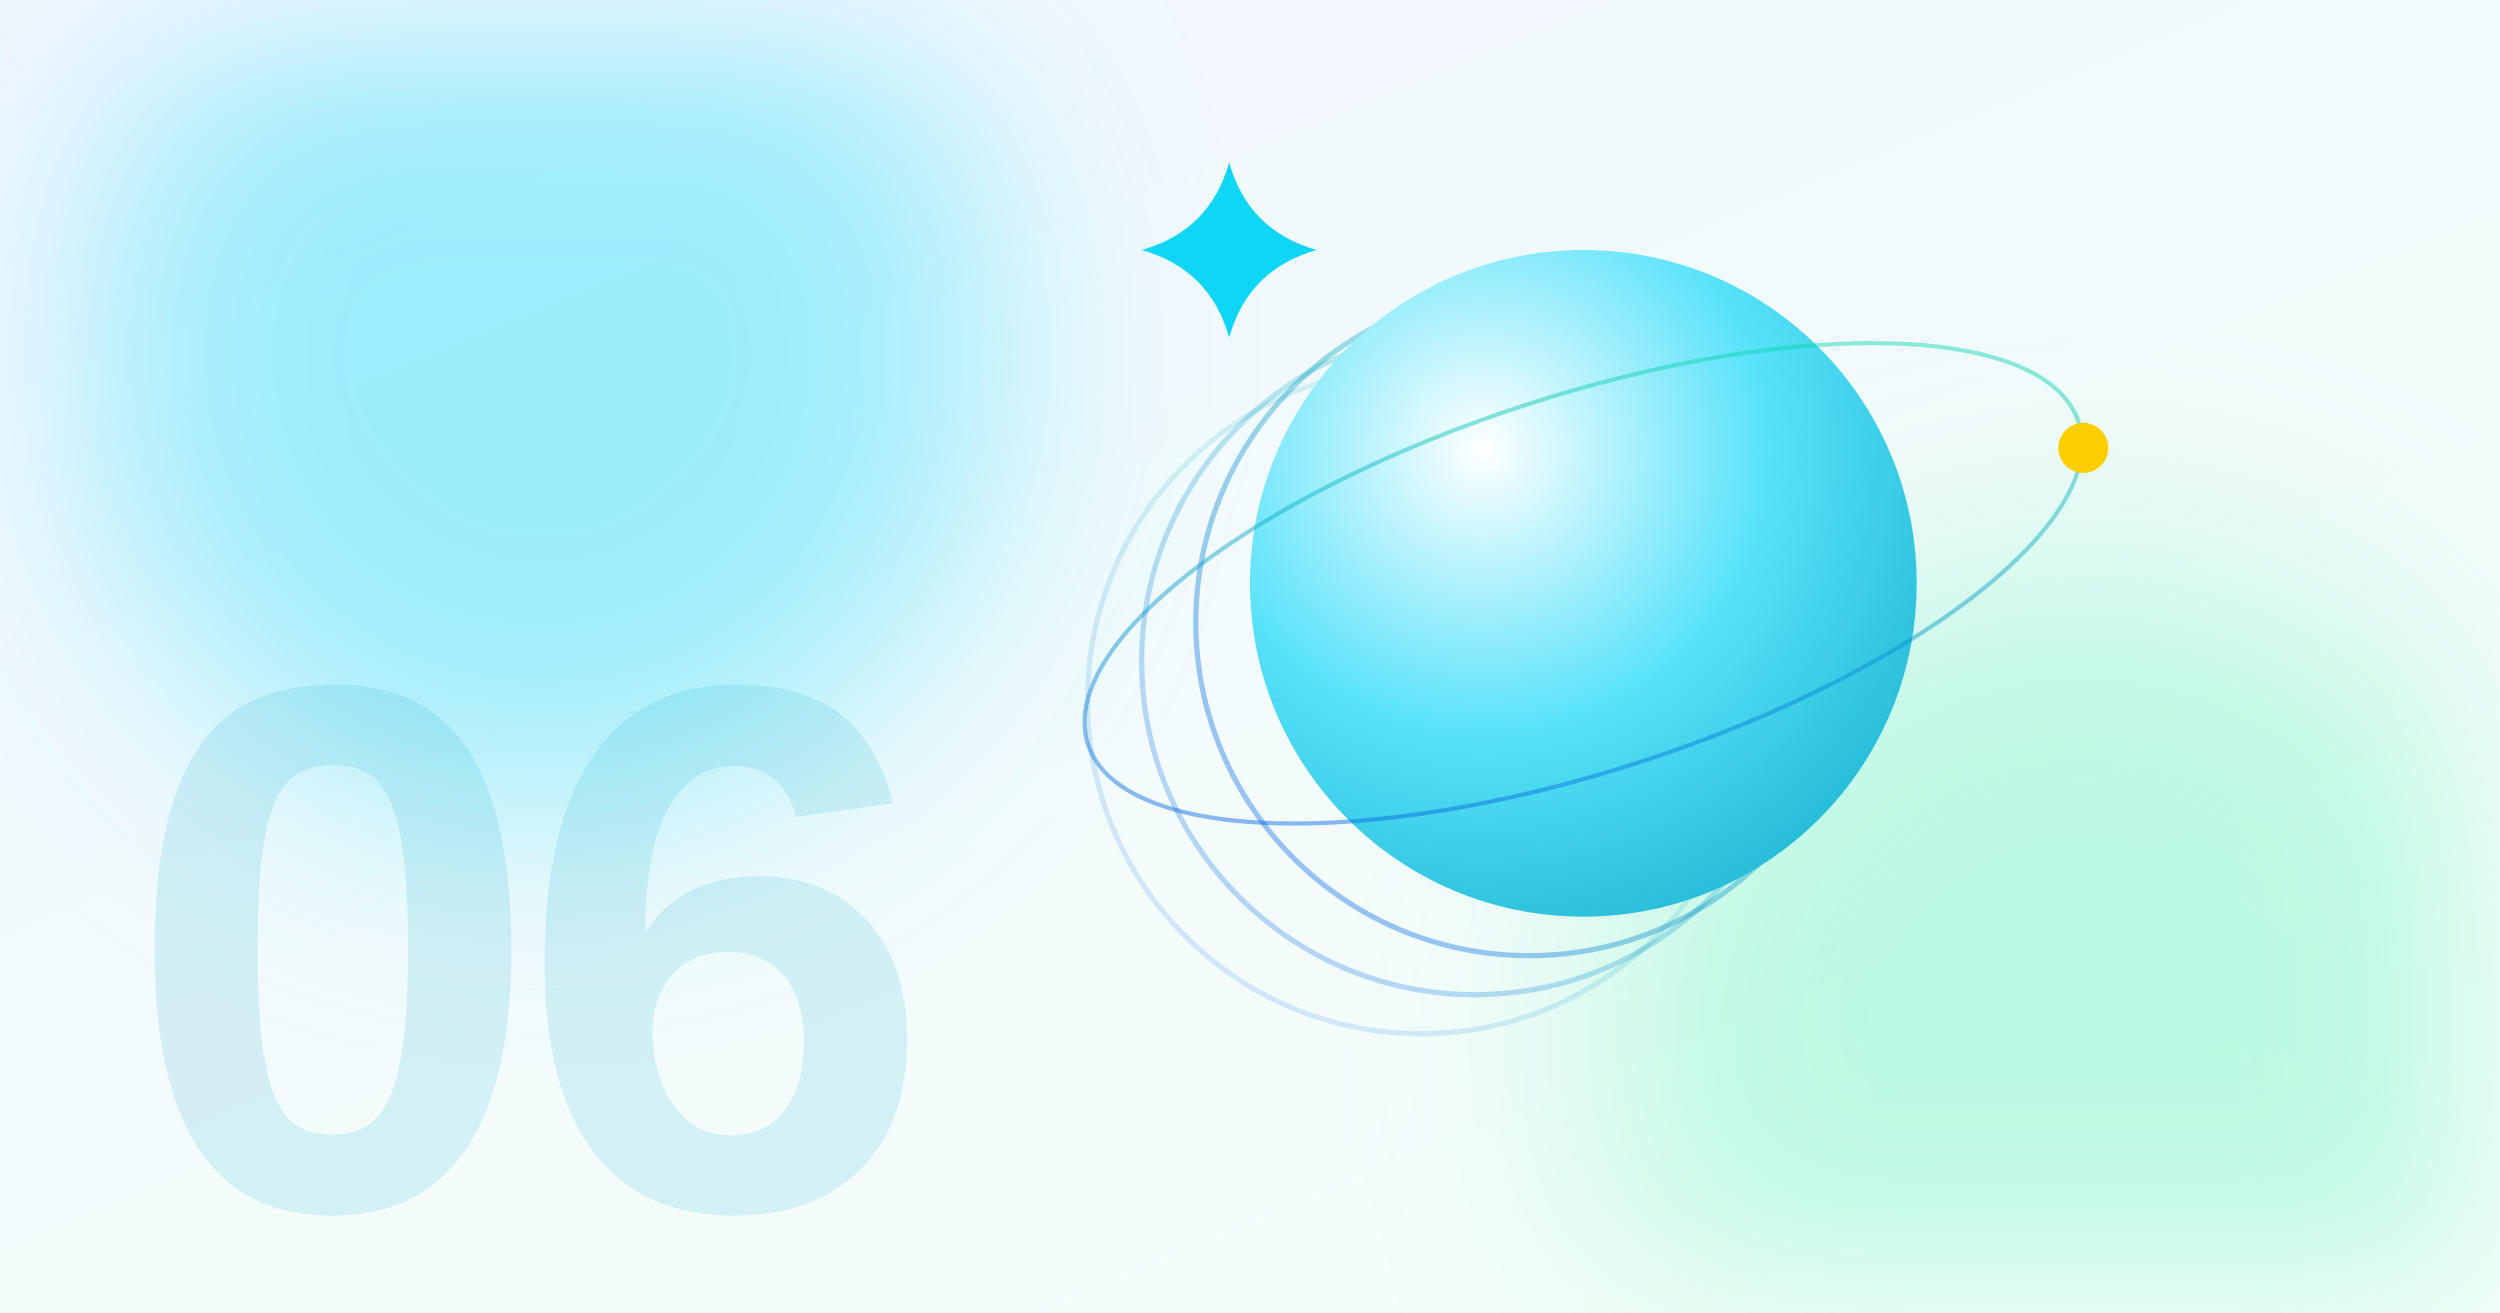
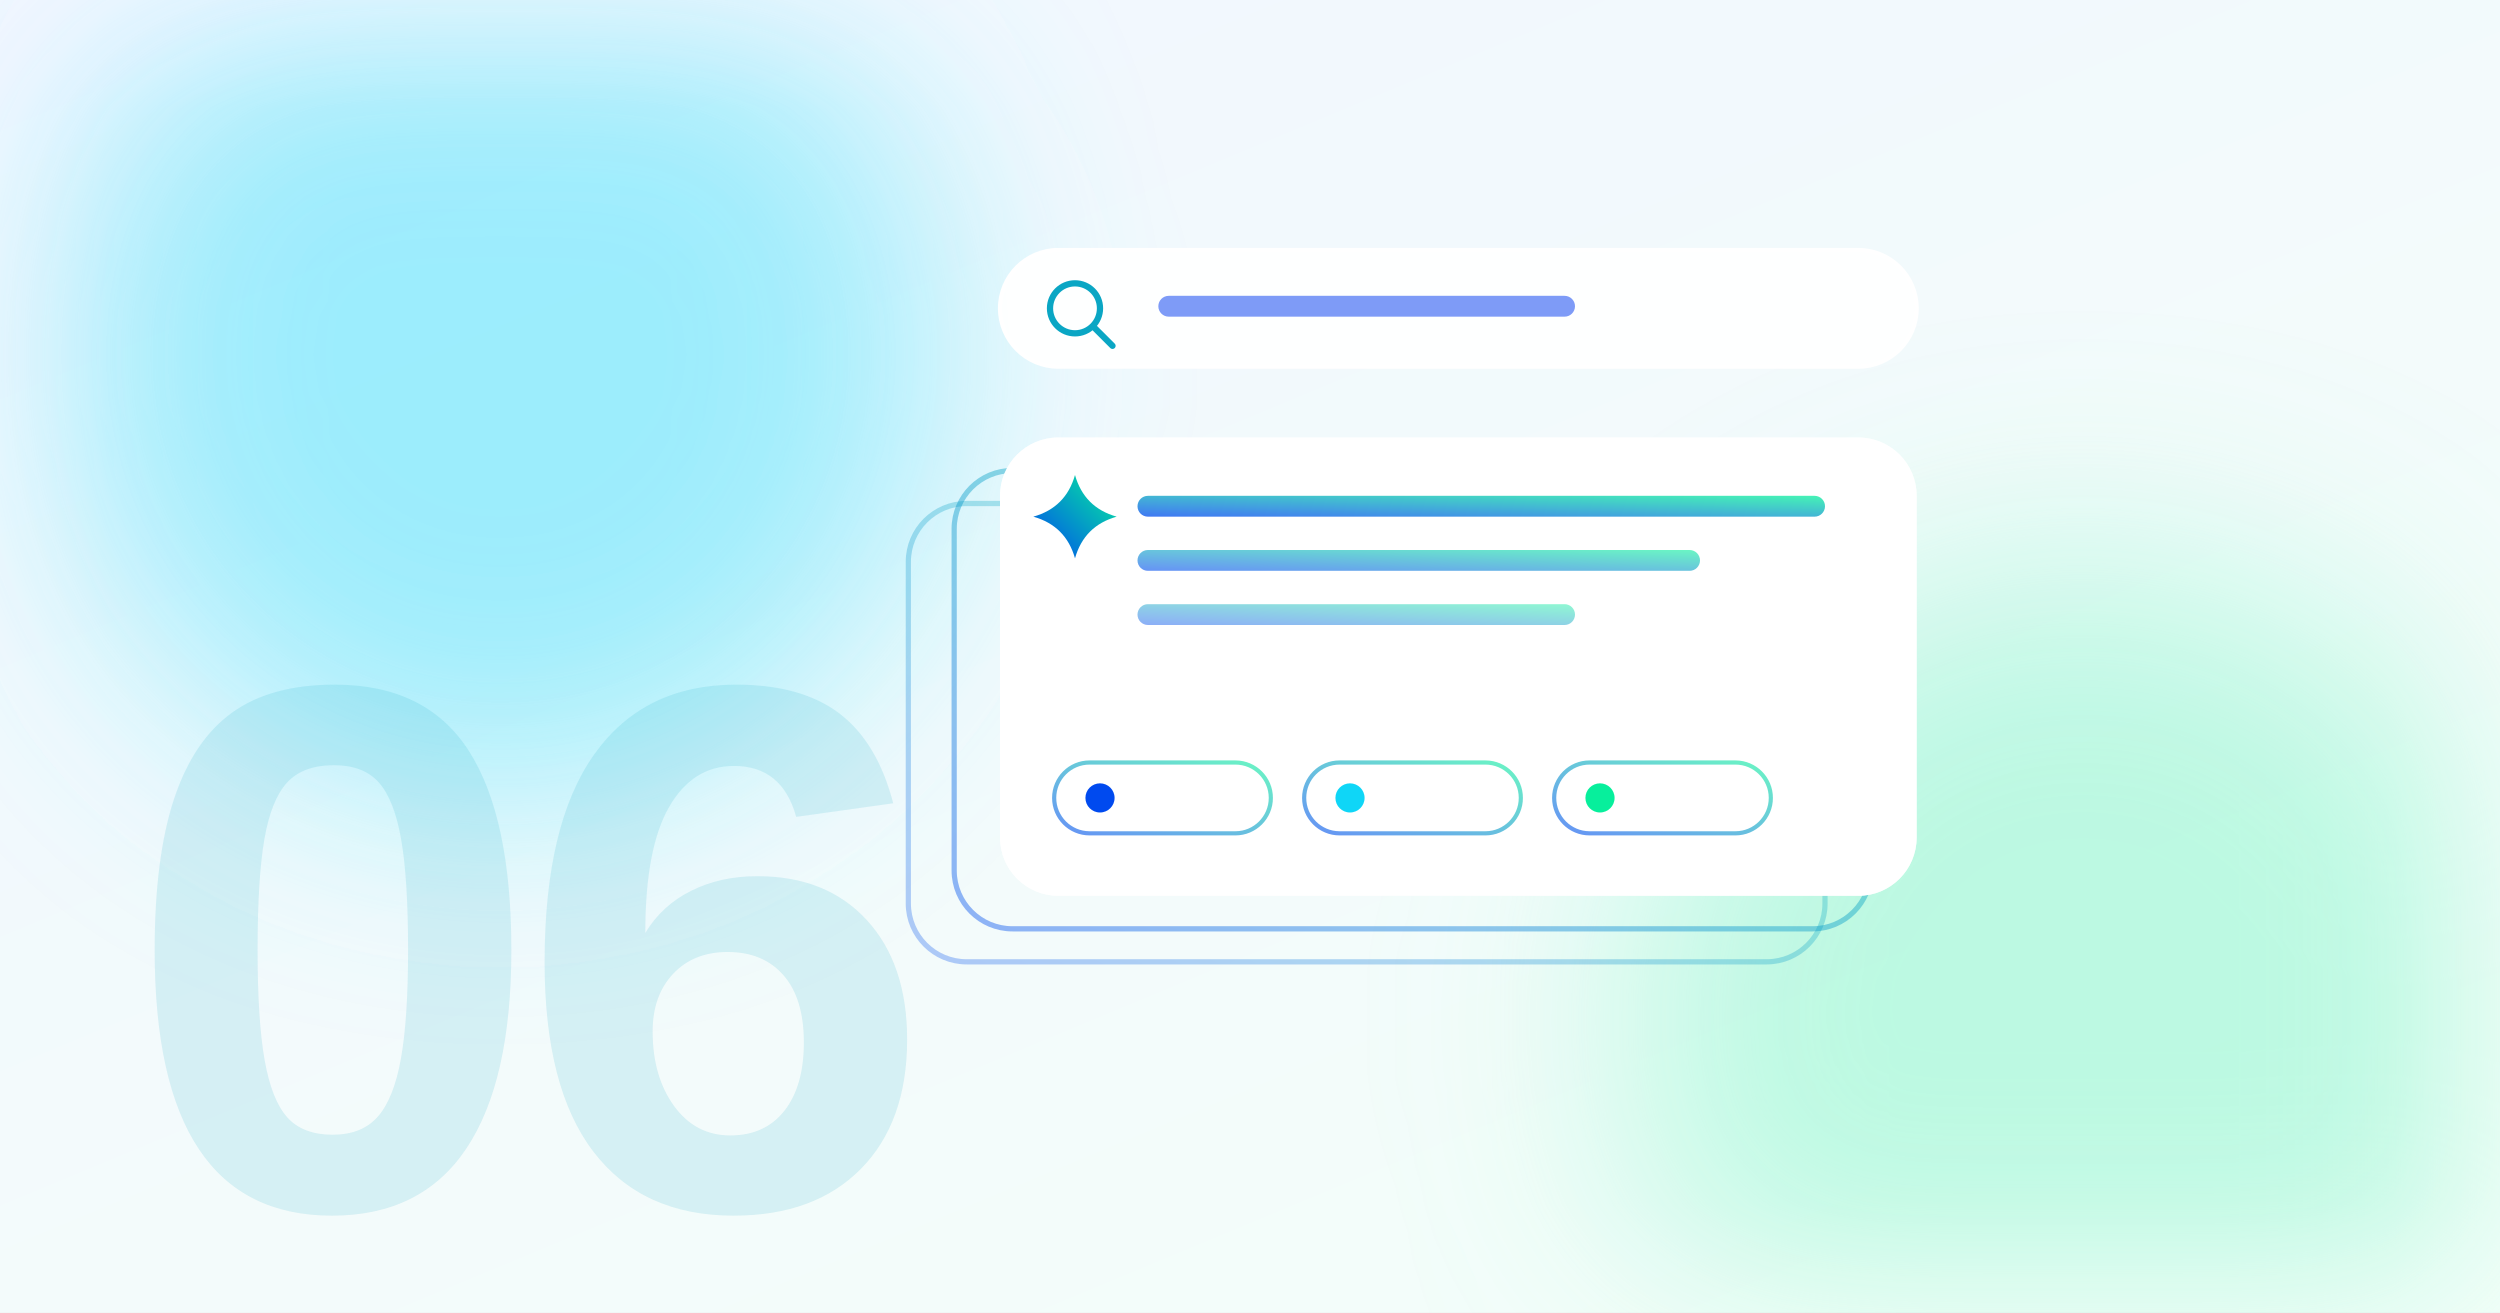
<svg xmlns="http://www.w3.org/2000/svg" viewBox="0 0 1200 630" font-family="Arial, Helvetica, sans-serif">
  <defs>
    <linearGradient id="bg" x1="0" y1="0" x2="0.8" y2="1">
      <stop offset="0" stop-color="#F2F6FF" />
      <stop offset="1" stop-color="#F3FEF9" />
    </linearGradient>
    <linearGradient id="brand" x1="0" y1="1" x2="1" y2="0">
      <stop offset="0" stop-color="#004aef" />
      <stop offset="1" stop-color="#07ef9c" />
    </linearGradient>
    <linearGradient id="brandSoft" x1="0" y1="1" x2="1" y2="0">
      <stop offset="0" stop-color="#7E9BF7" />
      <stop offset="1" stop-color="#86F7CC" />
    </linearGradient>
    <filter id="soft" x="-60%" y="-60%" width="220%" height="220%">
      <feGaussianBlur stdDeviation="55" />
    </filter>
-     <radialGradient id="mse6" cx="0.35" cy="0.3" r="0.95">
-       <stop offset="0" stop-color="#FFFFFF" />
-       <stop offset="0.45" stop-color="#57E2FA" />
-       <stop offset="1" stop-color="#0AA6C4" />
-     </radialGradient>
    <style>
      .drift1 { animation: d1 18s ease-in-out infinite alternate; }
      .drift2 { animation: d2 24s ease-in-out infinite alternate; }
      @keyframes d1 { to { transform: translate(22px, -16px); } }
      @keyframes d2 { to { transform: translate(-18px, 14px); } }
      .float { animation: fl 12s ease-in-out infinite alternate; }
      @keyframes fl { to { transform: translateY(-12px); } }
      .spin { animation: sp 60s linear infinite; }
      @keyframes sp { to { transform: rotate(360deg); } }
      .sparkle { animation: sk 6s ease-in-out infinite alternate; }
      @keyframes sk { from { transform: scale(0.94); } to { transform: scale(1.08); } }
      @media (prefers-reduced-motion: reduce) { * { animation: none !important; } }
</style>
  </defs>
  <rect width="1200" height="630" fill="url(#bg)" />
-   <circle class="drift1" cx="260" cy="170" r="220" fill="#57E2FA" fill-opacity="0.55" filter="url(#soft)" />
-   <circle class="drift2" cx="1000" cy="500" r="230" fill="#86F7CC" fill-opacity="0.5" filter="url(#soft)" />
-   <circle cx="682" cy="336.16" r="160" fill="none" stroke="url(#brand)" stroke-opacity="0.14" stroke-width="2.5" />
-   <circle cx="708" cy="317.44" r="160" fill="none" stroke="url(#brand)" stroke-opacity="0.26" stroke-width="2.5" />
-   <circle cx="734" cy="298.72" r="160" fill="none" stroke="url(#brand)" stroke-opacity="0.38" stroke-width="2.5" />
-   <circle cx="760" cy="280" r="160" fill="url(#mse6)" />
-   <g class="spin" style="transform-origin:760px 280px">
-     <ellipse cx="760" cy="280" rx="250" ry="90" fill="none" stroke="url(#brand)" stroke-opacity="0.45" stroke-width="2" transform="rotate(-18 760 280)" />
-     <circle cx="1000" cy="215" r="12" fill="#ffce00" />
+   <circle class="drift1" cx="240" cy="170" r="210" fill="#57E2FA" fill-opacity="0.55" filter="url(#soft)" />
+   <circle class="drift2" cx="1000" cy="490" r="220" fill="#86F7CC" fill-opacity="0.5" filter="url(#soft)" />
+   <rect x="480" y="120" width="440" height="56" rx="28" fill="#FFFFFF" fill-opacity="0.95" stroke="#FFFFFF" stroke-width="2" />
+   <circle cx="516" cy="148" r="12" fill="none" stroke="#0AA6C4" stroke-width="3" />
+   <line x1="525" y1="157" x2="534" y2="166" stroke="#0AA6C4" stroke-width="3" stroke-linecap="round" />
+   <rect x="556" y="142" width="200" height="10" rx="5" fill="#7E9BF7" />
+   <rect x="436" y="241.68" width="440" height="220" rx="28" fill="none" stroke="url(#brand)" stroke-opacity="0.29" stroke-width="2.5" />
+   <rect x="458" y="225.84" width="440" height="220" rx="28" fill="none" stroke="url(#brand)" stroke-opacity="0.42" stroke-width="2.5" />
+   <rect x="480" y="210" width="440" height="220" rx="28" fill="#FFFFFF" />
+   <rect x="480" y="210" width="440" height="220" rx="28" fill="#FFFFFF" fill-opacity="0.6" />
+   <g class="sparkle" style="transform-origin:516px 248px">
+     <path d="M 516 228 Q 520.4 243.6 536 248 Q 520.4 252.4 516 268 Q 511.6 252.4 496 248 Q 511.6 243.6 516 228 Z" fill="url(#brand)" />
  </g>
-   <g class="sparkle" style="transform-origin:590px 120px">
-     <path d="M 590 78 Q 599.24 110.76 632 120 Q 599.24 129.24 590 162 Q 580.76 129.24 548 120 Q 580.76 110.76 590 78 Z" fill="#0fd6f7" />
-   </g>
-   <text x="60" y="580" font-size="360" font-weight="700" fill="#0AA6C4" fill-opacity="0.14" letter-spacing="-12">06</text>
+   <rect x="546" y="238" width="330" height="10" rx="5" fill="url(#brand)" fill-opacity="0.75" />
+   <rect x="546" y="264" width="270" height="10" rx="5" fill="url(#brand)" fill-opacity="0.6" />
+   <rect x="546" y="290" width="210" height="10" rx="5" fill="url(#brand)" fill-opacity="0.45" />
+   <rect x="506" y="366" width="104" height="34" rx="17" fill="none" stroke="url(#brand)" stroke-opacity="0.6" stroke-width="2" />
+   <circle cx="528" cy="383" r="7" fill="#004aef" />
+   <rect x="626" y="366" width="104" height="34" rx="17" fill="none" stroke="url(#brand)" stroke-opacity="0.6" stroke-width="2" />
+   <circle cx="648" cy="383" r="7" fill="#0fd6f7" />
+   <rect x="746" y="366" width="104" height="34" rx="17" fill="none" stroke="url(#brand)" stroke-opacity="0.6" stroke-width="2" />
+   <circle cx="768" cy="383" r="7" fill="#07ef9c" />
+   <text x="60" y="580" font-size="360" font-weight="700" fill="#0AA6C4" fill-opacity="0.13" letter-spacing="-12">06</text>
</svg>
